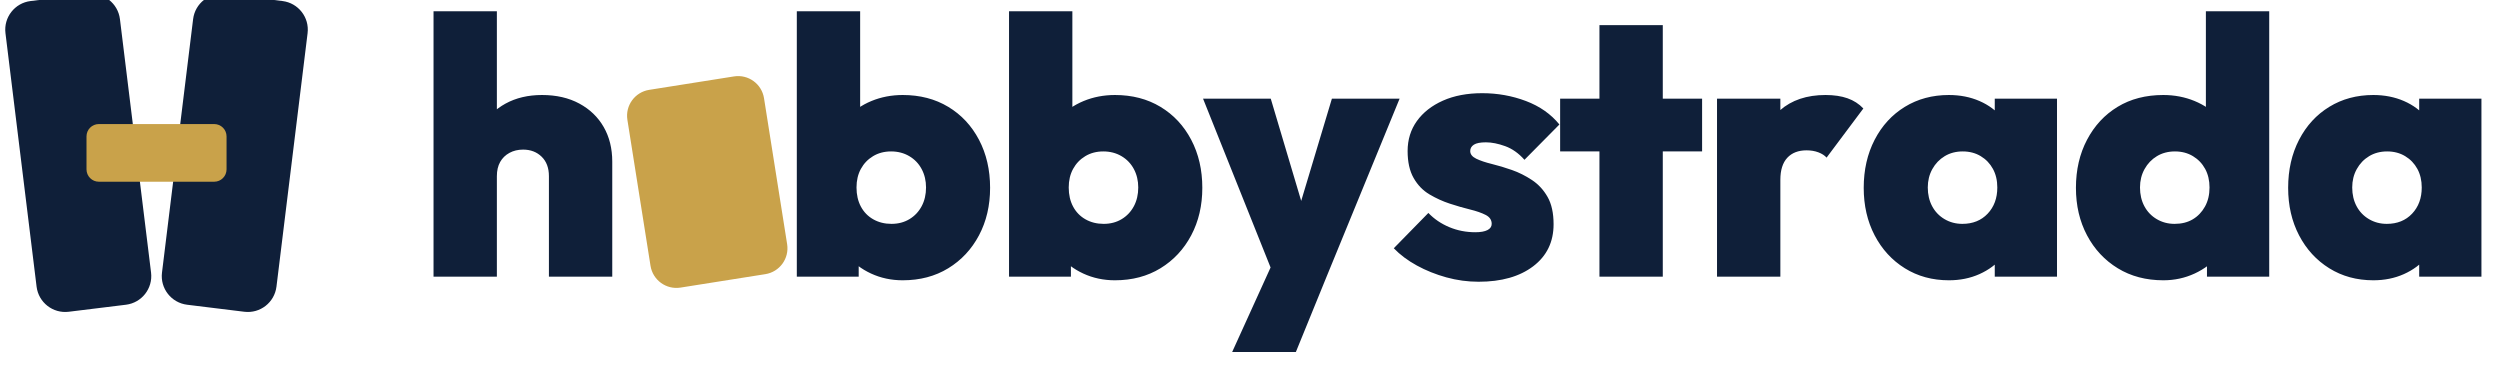
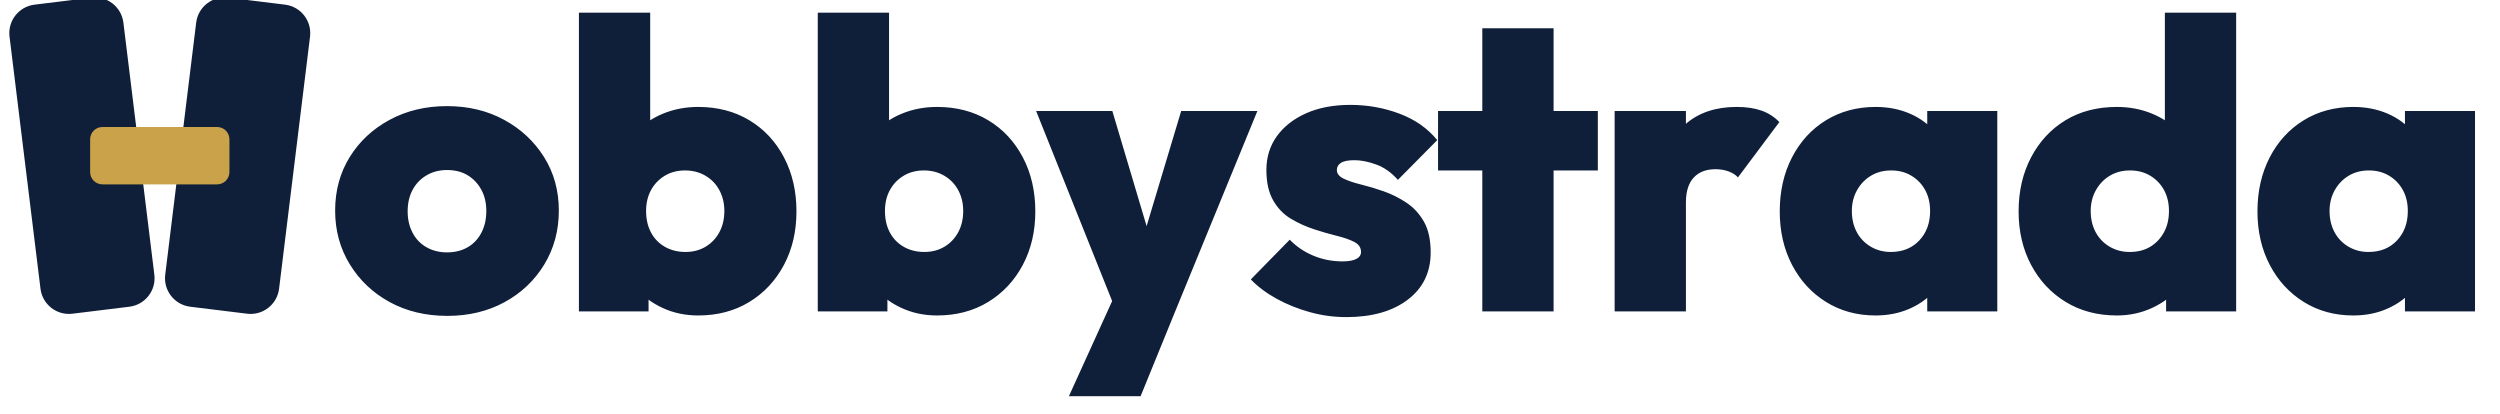
- <svg xmlns="http://www.w3.org/2000/svg" viewBox="0 -760 6868 1010">
-   <g transform="translate(0 -770) scale(11.316) translate(-12 -12)">
+ <svg xmlns="http://www.w3.org/2000/svg" viewBox="-40 -760 6102 1010">
+   <g transform="translate(-30 -760) scale(10.000) translate(-12 -12)">
    <g transform="rotate(-7 31 50)">
      <rect x="17" y="12" width="28" height="76" rx="7" fill="#0f1f39" />
    </g>
    <g transform="rotate(7 69 50)">
      <rect x="55" y="12" width="28" height="76" rx="7" fill="#0f1f39" />
    </g>
    <rect x="33" y="43" width="34" height="14" rx="3" fill="#c9a24a" />
  </g>
-   <g transform="translate(1140 0)">
-     <path fill="#0f1f39" d="M368 0V-276Q368 -310 348.0 -329.5Q328 -349 297 -349Q276 -349 259.5 -340.0Q243 -331 234.0 -315.0Q225 -299 225 -276L157 -308Q157 -367 181.5 -409.5Q206 -452 249.0 -475.5Q292 -499 349 -499Q408 -499 451.5 -475.5Q495 -452 518.5 -411.0Q542 -370 542 -316V0ZM51 0V-729H225V0Z M1340 10Q1293 10 1253.0 -8.5Q1213 -27 1187.0 -59.0Q1161 -91 1155 -129V-368Q1161 -406 1187.5 -436.0Q1214 -466 1254.0 -482.5Q1294 -499 1340 -499Q1411 -499 1465.0 -466.5Q1519 -434 1549.5 -376.0Q1580 -318 1580 -244Q1580 -171 1549.5 -113.5Q1519 -56 1465.0 -23.0Q1411 10 1340 10ZM1049 0V-729H1223V-369L1194 -251L1219 -131V0ZM1309 -145Q1337 -145 1358.5 -158.0Q1380 -171 1392.0 -193.5Q1404 -216 1404 -245Q1404 -273 1392.0 -295.5Q1380 -318 1358.0 -331.0Q1336 -344 1308 -344Q1280 -344 1258.5 -331.0Q1237 -318 1225.0 -296.0Q1213 -274 1213 -245Q1213 -215 1225.0 -192.5Q1237 -170 1259.0 -157.5Q1281 -145 1309 -145Z M1923 10Q1876 10 1836.0 -8.5Q1796 -27 1770.0 -59.0Q1744 -91 1738 -129V-368Q1744 -406 1770.5 -436.0Q1797 -466 1837.0 -482.5Q1877 -499 1923 -499Q1994 -499 2048.0 -466.5Q2102 -434 2132.5 -376.0Q2163 -318 2163 -244Q2163 -171 2132.5 -113.5Q2102 -56 2048.0 -23.0Q1994 10 1923 10ZM1632 0V-729H1806V-369L1777 -251L1802 -131V0ZM1892 -145Q1920 -145 1941.5 -158.0Q1963 -171 1975.0 -193.5Q1987 -216 1987 -245Q1987 -273 1975.0 -295.5Q1963 -318 1941.0 -331.0Q1919 -344 1891 -344Q1863 -344 1841.5 -331.0Q1820 -318 1808.0 -296.0Q1796 -274 1796 -245Q1796 -215 1808.0 -192.5Q1820 -170 1842.0 -157.5Q1864 -145 1892 -145Z M2361 1 2165 -489H2351L2471 -86H2398L2519 -489H2705L2504 1ZM2245 207 2390 -112 2504 1 2420 207Z M2922 14Q2877 14 2833.5 2.0Q2790 -10 2752.5 -30.5Q2715 -51 2689 -78L2784 -175Q2808 -150 2841.5 -136.0Q2875 -122 2913 -122Q2935 -122 2946.5 -128.0Q2958 -134 2958 -145Q2958 -161 2941.5 -169.5Q2925 -178 2898.5 -184.5Q2872 -191 2843.0 -200.5Q2814 -210 2787.0 -226.0Q2760 -242 2743.5 -271.0Q2727 -300 2727 -345Q2727 -392 2752.5 -427.5Q2778 -463 2824.0 -483.5Q2870 -504 2932 -504Q2995 -504 3052.0 -482.5Q3109 -461 3144 -418L3048 -321Q3024 -348 2995.0 -358.5Q2966 -369 2942 -369Q2919 -369 2909.0 -362.5Q2899 -356 2899 -345Q2899 -332 2915.5 -324.0Q2932 -316 2958.5 -309.5Q2985 -303 3013.5 -293.0Q3042 -283 3068.5 -265.5Q3095 -248 3111.5 -219.0Q3128 -190 3128 -144Q3128 -71 3072.0 -28.5Q3016 14 2922 14Z M3254 0V-691H3428V0ZM3146 -344V-489H3536V-344Z M3577 0V-489H3751V0ZM3751 -266 3673 -332Q3702 -415 3750.0 -457.0Q3798 -499 3875 -499Q3910 -499 3935.5 -490.0Q3961 -481 3979 -462L3878 -327Q3870 -336 3855.5 -341.5Q3841 -347 3823 -347Q3789 -347 3770.0 -326.5Q3751 -306 3751 -266Z M4214 10Q4146 10 4093.0 -23.0Q4040 -56 4010.0 -113.5Q3980 -171 3980 -244Q3980 -318 4010.0 -376.0Q4040 -434 4093.0 -466.5Q4146 -499 4214 -499Q4260 -499 4298.0 -482.5Q4336 -466 4360.5 -436.0Q4385 -406 4390 -368V-122Q4385 -83 4360.5 -53.5Q4336 -24 4298.0 -7.0Q4260 10 4214 10ZM4251 -145Q4294 -145 4320.5 -173.0Q4347 -201 4347 -245Q4347 -274 4335.0 -296.0Q4323 -318 4301.5 -331.0Q4280 -344 4252 -344Q4224 -344 4202.5 -331.0Q4181 -318 4168.5 -295.5Q4156 -273 4156 -245Q4156 -216 4168.0 -193.5Q4180 -171 4202.0 -158.0Q4224 -145 4251 -145ZM4340 0V-131L4365 -251L4340 -369V-489H4511V0Z M4803 10Q4732 10 4678.0 -23.0Q4624 -56 4593.5 -113.5Q4563 -171 4563 -244Q4563 -318 4593.5 -376.0Q4624 -434 4677.5 -466.5Q4731 -499 4803 -499Q4849 -499 4889.0 -482.5Q4929 -466 4956.0 -436.0Q4983 -406 4988 -368V-129Q4983 -91 4956.0 -59.0Q4929 -27 4889.0 -8.5Q4849 10 4803 10ZM4834 -145Q4863 -145 4884.0 -157.5Q4905 -170 4917.5 -192.5Q4930 -215 4930 -245Q4930 -274 4918.0 -296.0Q4906 -318 4884.5 -331.0Q4863 -344 4835 -344Q4807 -344 4785.5 -331.0Q4764 -318 4751.5 -295.5Q4739 -273 4739 -245Q4739 -216 4751.0 -193.5Q4763 -171 4785.0 -158.0Q4807 -145 4834 -145ZM5094 0H4923V-131L4948 -251L4920 -369V-729H5094Z M5380 10Q5312 10 5259.0 -23.0Q5206 -56 5176.0 -113.5Q5146 -171 5146 -244Q5146 -318 5176.0 -376.0Q5206 -434 5259.0 -466.5Q5312 -499 5380 -499Q5426 -499 5464.0 -482.5Q5502 -466 5526.5 -436.0Q5551 -406 5556 -368V-122Q5551 -83 5526.5 -53.5Q5502 -24 5464.0 -7.0Q5426 10 5380 10ZM5417 -145Q5460 -145 5486.5 -173.0Q5513 -201 5513 -245Q5513 -274 5501.0 -296.0Q5489 -318 5467.5 -331.0Q5446 -344 5418 -344Q5390 -344 5368.5 -331.0Q5347 -318 5334.5 -295.5Q5322 -273 5322 -245Q5322 -216 5334.0 -193.5Q5346 -171 5368.0 -158.0Q5390 -145 5417 -145ZM5506 0V-131L5531 -251L5506 -369V-489H5677V0Z" />
-     <rect x="613" y="-535" width="380" height="550" rx="72" fill="#c9a24a" transform="rotate(-9 803 -260)" />
-   </g>
+   <path fill="#0f1f39" d="M1052.0 11Q973.0 11 911.5 -22.5Q850.0 -56 814.0 -114.5Q778.0 -173 778.0 -246Q778.0 -319 813.5 -376.5Q849.0 -434 911.0 -467.5Q973.0 -501 1051.0 -501Q1129.0 -501 1190.5 -467.5Q1252.0 -434 1288.0 -376.5Q1324.0 -319 1324.0 -246Q1324.0 -173 1288.5 -114.5Q1253.0 -56 1191.5 -22.5Q1130.0 11 1052.0 11ZM1051.0 -144Q1080.0 -144 1101.5 -156.5Q1123.0 -169 1135.0 -192.0Q1147.0 -215 1147.0 -245Q1147.0 -275 1134.5 -297.5Q1122.0 -320 1101.0 -332.5Q1080.0 -345 1051.0 -345Q1023.0 -345 1001.0 -332.0Q979.0 -319 967.0 -296.5Q955.0 -274 955.0 -244Q955.0 -215 967.0 -192.0Q979.0 -169 1001.0 -156.5Q1023.0 -144 1051.0 -144Z M1664.0 10Q1617.0 10 1577.0 -8.5Q1537.0 -27 1511.0 -59.0Q1485.0 -91 1479.0 -129V-368Q1485.0 -406 1511.5 -436.0Q1538.0 -466 1578.0 -482.5Q1618.0 -499 1664.0 -499Q1735.0 -499 1789.0 -466.5Q1843.0 -434 1873.5 -376.0Q1904.0 -318 1904.0 -244Q1904.0 -171 1873.5 -113.5Q1843.0 -56 1789.0 -23.0Q1735.0 10 1664.0 10ZM1373.0 0V-729H1547.0V-369L1518.0 -251L1543.0 -131V0ZM1633.0 -145Q1661.0 -145 1682.5 -158.0Q1704.0 -171 1716.0 -193.5Q1728.0 -216 1728.0 -245Q1728.0 -273 1716.0 -295.5Q1704.0 -318 1682.0 -331.0Q1660.0 -344 1632.0 -344Q1604.0 -344 1582.5 -331.0Q1561.0 -318 1549.0 -296.0Q1537.0 -274 1537.0 -245Q1537.0 -215 1549.0 -192.5Q1561.0 -170 1583.0 -157.5Q1605.0 -145 1633.0 -145Z M2247.0 10Q2200.0 10 2160.0 -8.5Q2120.0 -27 2094.0 -59.0Q2068.0 -91 2062.0 -129V-368Q2068.0 -406 2094.5 -436.0Q2121.0 -466 2161.0 -482.5Q2201.0 -499 2247.0 -499Q2318.0 -499 2372.0 -466.5Q2426.0 -434 2456.5 -376.0Q2487.0 -318 2487.0 -244Q2487.0 -171 2456.5 -113.5Q2426.0 -56 2372.0 -23.0Q2318.0 10 2247.0 10ZM1956.0 0V-729H2130.0V-369L2101.0 -251L2126.0 -131V0ZM2216.0 -145Q2244.0 -145 2265.5 -158.0Q2287.0 -171 2299.0 -193.5Q2311.0 -216 2311.0 -245Q2311.0 -273 2299.0 -295.5Q2287.0 -318 2265.0 -331.0Q2243.0 -344 2215.0 -344Q2187.0 -344 2165.5 -331.0Q2144.0 -318 2132.0 -296.0Q2120.0 -274 2120.0 -245Q2120.0 -215 2132.0 -192.5Q2144.0 -170 2166.0 -157.5Q2188.0 -145 2216.0 -145Z M2685.0 1 2489.0 -489H2675.0L2795.0 -86H2722.0L2843.0 -489H3029.0L2828.0 1ZM2569.0 207 2714.0 -112 2828.0 1 2744.0 207Z M3246.0 14Q3201.0 14 3157.5 2.0Q3114.0 -10 3076.5 -30.5Q3039.0 -51 3013.0 -78L3108.0 -175Q3132.0 -150 3165.5 -136.0Q3199.0 -122 3237.0 -122Q3259.0 -122 3270.5 -128.0Q3282.0 -134 3282.0 -145Q3282.0 -161 3265.5 -169.5Q3249.0 -178 3222.5 -184.5Q3196.0 -191 3167.0 -200.5Q3138.0 -210 3111.0 -226.0Q3084.0 -242 3067.5 -271.0Q3051.0 -300 3051.0 -345Q3051.0 -392 3076.5 -427.5Q3102.0 -463 3148.0 -483.5Q3194.0 -504 3256.0 -504Q3319.0 -504 3376.0 -482.5Q3433.0 -461 3468.0 -418L3372.0 -321Q3348.0 -348 3319.0 -358.5Q3290.0 -369 3266.0 -369Q3243.0 -369 3233.0 -362.5Q3223.0 -356 3223.0 -345Q3223.0 -332 3239.5 -324.0Q3256.0 -316 3282.5 -309.5Q3309.0 -303 3337.5 -293.0Q3366.0 -283 3392.5 -265.5Q3419.0 -248 3435.5 -219.0Q3452.0 -190 3452.0 -144Q3452.0 -71 3396.0 -28.5Q3340.0 14 3246.0 14Z M3578.0 0V-691H3752.0V0ZM3470.0 -344V-489H3860.0V-344Z M3901.0 0V-489H4075.0V0ZM4075.0 -266 3997.0 -332Q4026.0 -415 4074.0 -457.0Q4122.0 -499 4199.0 -499Q4234.0 -499 4259.5 -490.0Q4285.0 -481 4303.0 -462L4202.0 -327Q4194.0 -336 4179.5 -341.5Q4165.0 -347 4147.0 -347Q4113.0 -347 4094.0 -326.5Q4075.0 -306 4075.0 -266Z M4538.0 10Q4470.0 10 4417.0 -23.0Q4364.0 -56 4334.0 -113.5Q4304.0 -171 4304.0 -244Q4304.0 -318 4334.0 -376.0Q4364.0 -434 4417.0 -466.5Q4470.0 -499 4538.0 -499Q4584.0 -499 4622.0 -482.5Q4660.0 -466 4684.5 -436.0Q4709.0 -406 4714.0 -368V-122Q4709.0 -83 4684.5 -53.5Q4660.0 -24 4622.0 -7.0Q4584.0 10 4538.0 10ZM4575.0 -145Q4618.0 -145 4644.5 -173.0Q4671.0 -201 4671.0 -245Q4671.0 -274 4659.0 -296.0Q4647.0 -318 4625.5 -331.0Q4604.0 -344 4576.0 -344Q4548.0 -344 4526.5 -331.0Q4505.0 -318 4492.5 -295.5Q4480.0 -273 4480.0 -245Q4480.0 -216 4492.0 -193.5Q4504.0 -171 4526.0 -158.0Q4548.0 -145 4575.0 -145ZM4664.0 0V-131L4689.0 -251L4664.0 -369V-489H4835.0V0Z M5127.0 10Q5056.0 10 5002.0 -23.0Q4948.0 -56 4917.5 -113.5Q4887.0 -171 4887.0 -244Q4887.0 -318 4917.5 -376.0Q4948.0 -434 5001.5 -466.5Q5055.0 -499 5127.0 -499Q5173.0 -499 5213.0 -482.5Q5253.0 -466 5280.0 -436.0Q5307.0 -406 5312.0 -368V-129Q5307.0 -91 5280.0 -59.0Q5253.0 -27 5213.0 -8.5Q5173.0 10 5127.0 10ZM5158.0 -145Q5187.0 -145 5208.0 -157.5Q5229.0 -170 5241.5 -192.5Q5254.0 -215 5254.0 -245Q5254.0 -274 5242.0 -296.0Q5230.0 -318 5208.5 -331.0Q5187.0 -344 5159.0 -344Q5131.0 -344 5109.5 -331.0Q5088.0 -318 5075.5 -295.5Q5063.0 -273 5063.0 -245Q5063.0 -216 5075.0 -193.5Q5087.0 -171 5109.0 -158.0Q5131.0 -145 5158.0 -145ZM5418.0 0H5247.0V-131L5272.0 -251L5244.0 -369V-729H5418.0Z M5704.0 10Q5636.0 10 5583.0 -23.0Q5530.0 -56 5500.0 -113.5Q5470.0 -171 5470.0 -244Q5470.0 -318 5500.0 -376.0Q5530.0 -434 5583.0 -466.5Q5636.0 -499 5704.0 -499Q5750.0 -499 5788.0 -482.5Q5826.0 -466 5850.5 -436.0Q5875.0 -406 5880.0 -368V-122Q5875.0 -83 5850.5 -53.5Q5826.0 -24 5788.0 -7.0Q5750.0 10 5704.0 10ZM5741.0 -145Q5784.0 -145 5810.5 -173.0Q5837.0 -201 5837.0 -245Q5837.0 -274 5825.0 -296.0Q5813.0 -318 5791.5 -331.0Q5770.0 -344 5742.0 -344Q5714.0 -344 5692.5 -331.0Q5671.0 -318 5658.5 -295.5Q5646.0 -273 5646.0 -245Q5646.0 -216 5658.0 -193.5Q5670.0 -171 5692.0 -158.0Q5714.0 -145 5741.0 -145ZM5830.0 0V-131L5855.0 -251L5830.0 -369V-489H6001.0V0Z" />
</svg>
